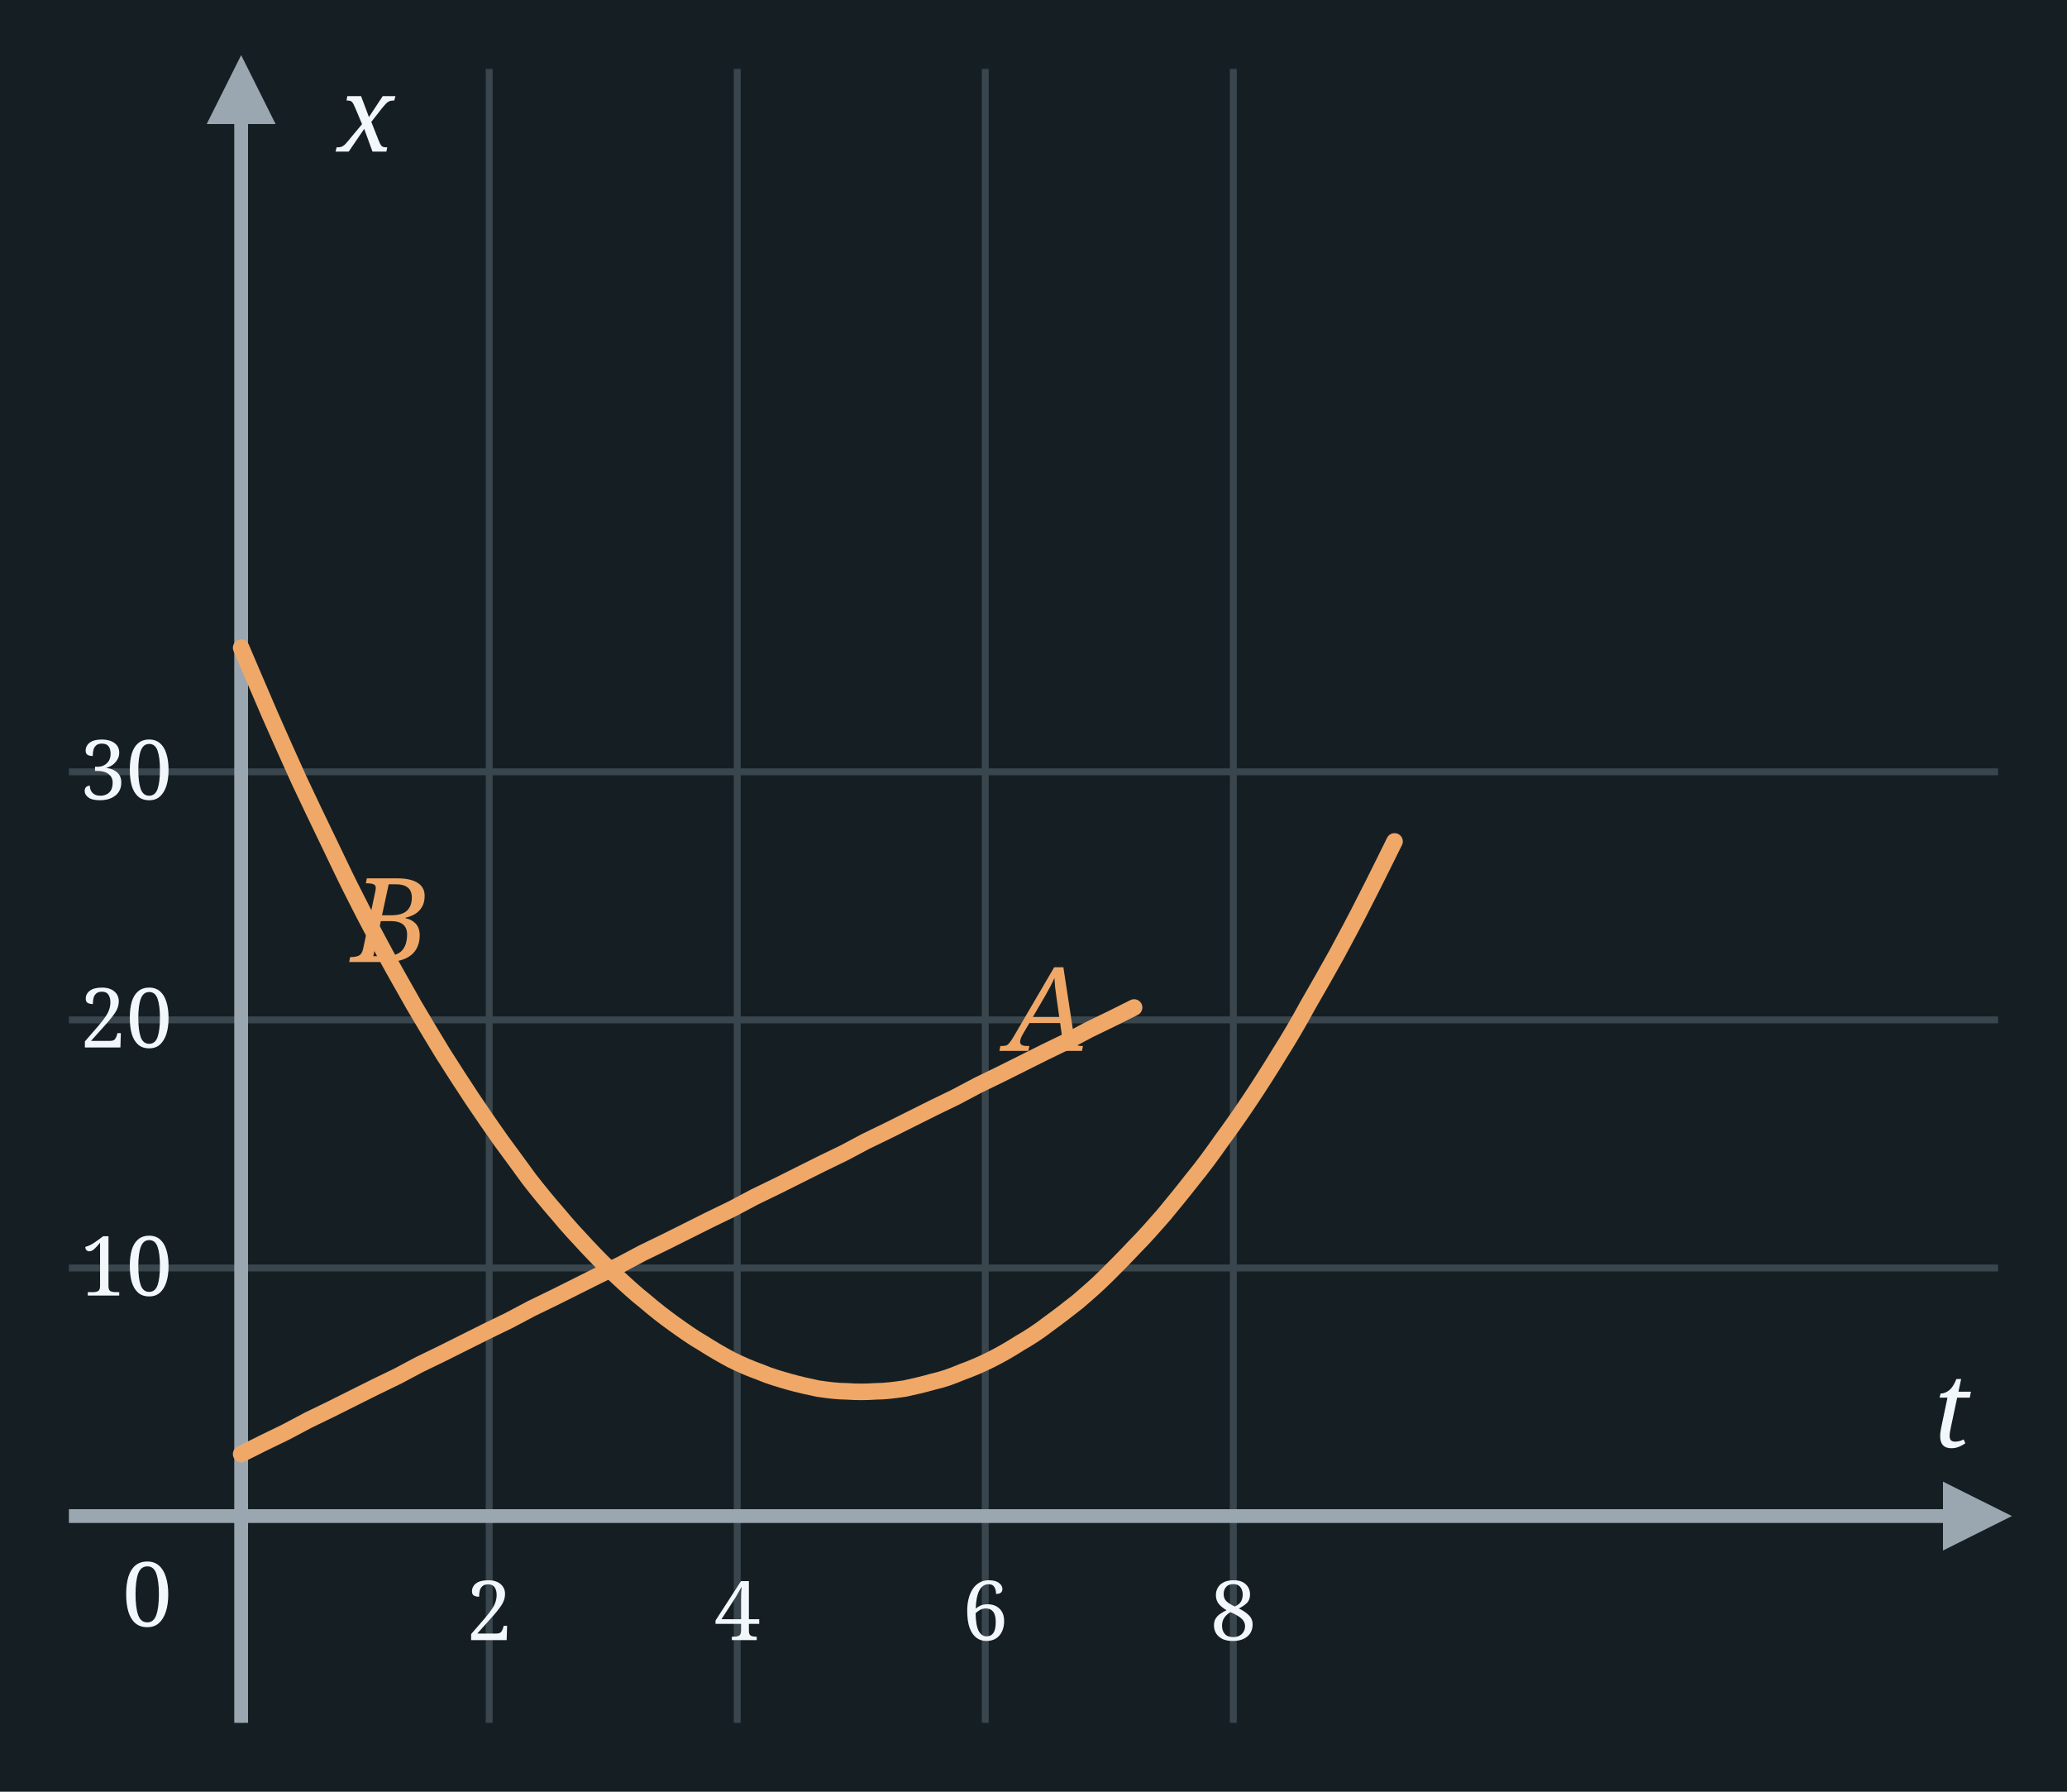
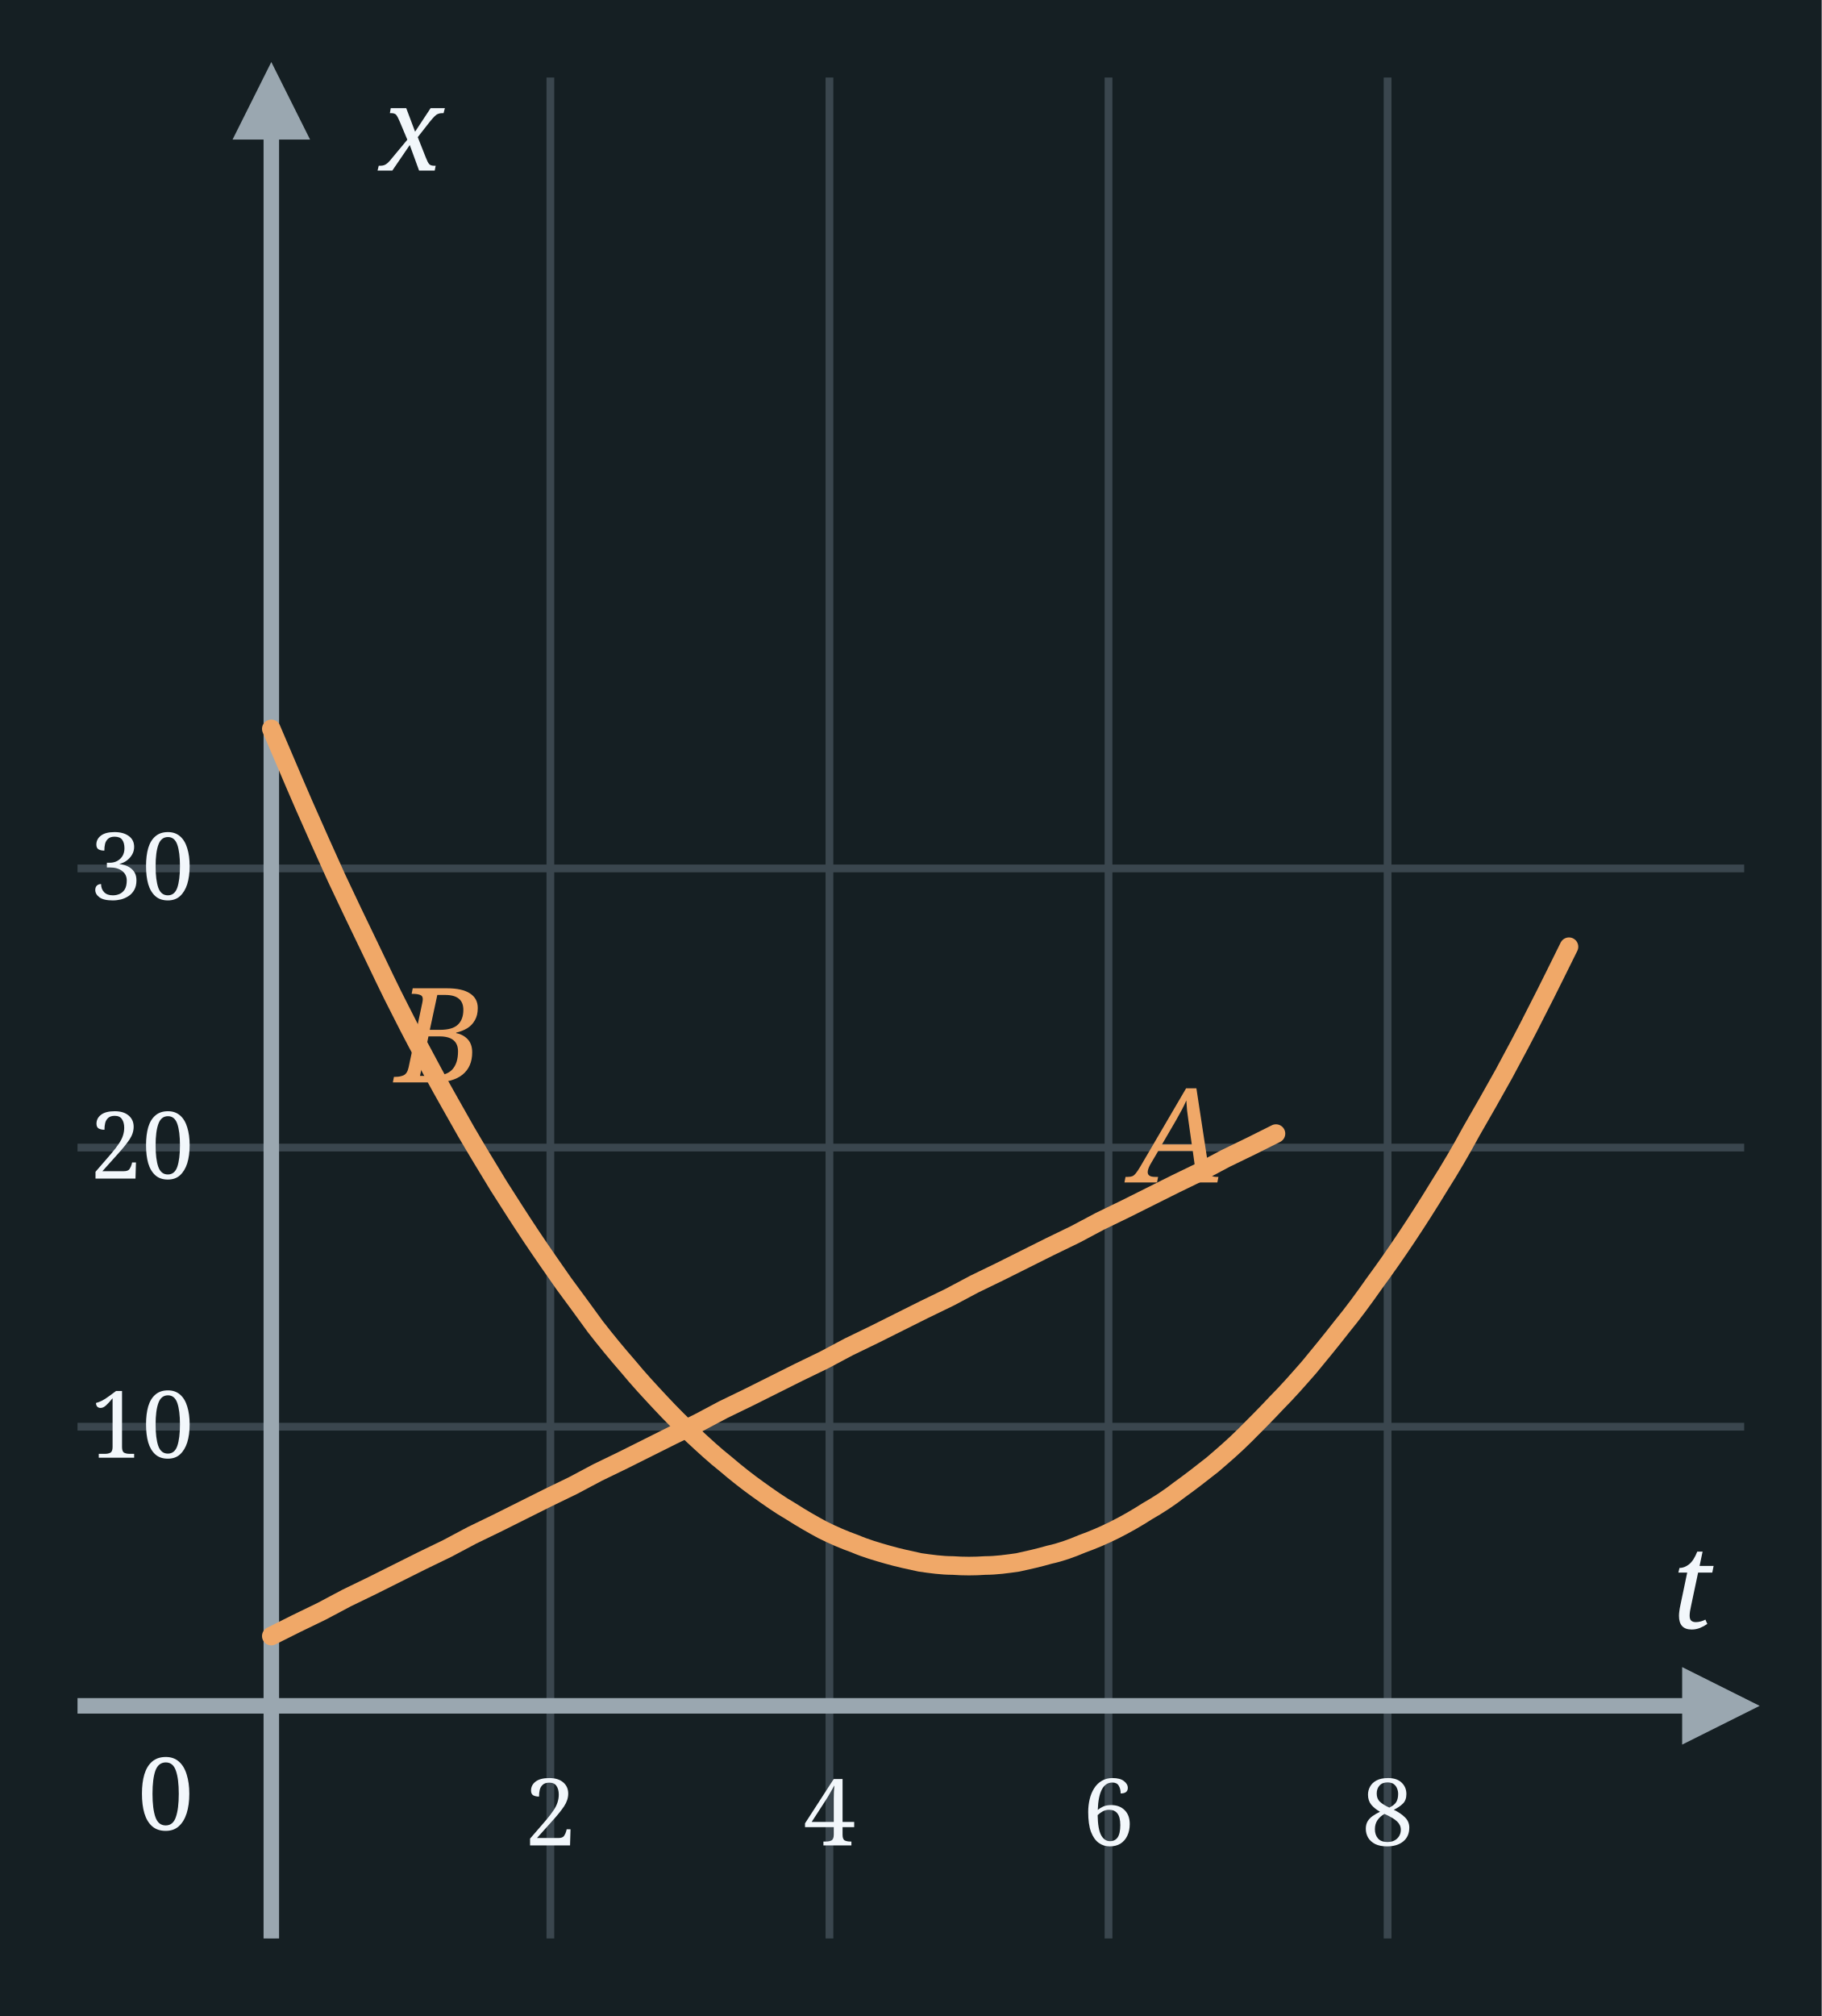
- <svg xmlns="http://www.w3.org/2000/svg" width="300" height="260" viewBox="0 0 300 260">
-   <rect x="0" y="0" width="300" height="260" fill="#151F23" />
+ <svg xmlns="http://www.w3.org/2000/svg" width="235" height="260" viewBox="0 0 235 260">
+   <rect x="0" y="0" width="235" height="260" fill="#151F23" />
  <line x1="35.0" y1="10" x2="35.0" y2="250" stroke="#3A464E" stroke-width="1" />
  <line x1="71.0" y1="10" x2="71.0" y2="250" stroke="#3A464E" stroke-width="1" />
  <line x1="107.0" y1="10" x2="107.0" y2="250" stroke="#3A464E" stroke-width="1" />
  <line x1="143.0" y1="10" x2="143.0" y2="250" stroke="#3A464E" stroke-width="1" />
  <line x1="179.0" y1="10" x2="179.0" y2="250" stroke="#3A464E" stroke-width="1" />
-   <line x1="10" y1="184.0" x2="290" y2="184.0" stroke="#3A464E" stroke-width="1" />
-   <line x1="10" y1="148.0" x2="290" y2="148.0" stroke="#3A464E" stroke-width="1" />
-   <line x1="10" y1="112.0" x2="290" y2="112.0" stroke="#3A464E" stroke-width="1" />
+   <line x1="10" y1="184.0" x2="225" y2="184.0" stroke="#3A464E" stroke-width="1" />
+   <line x1="10" y1="148.0" x2="225" y2="148.0" stroke="#3A464E" stroke-width="1" />
+   <line x1="10" y1="112.0" x2="225" y2="112.0" stroke="#3A464E" stroke-width="1" />
  <line x1="35" y1="250" x2="35" y2="10" stroke="#9AA7B0" stroke-width="2" />
  <polygon points="30,18 40,18 35,8" fill="#9AA7B0" />
-   <line x1="10" y1="220.0" x2="290" y2="220.0" stroke="#9AA7B0" stroke-width="2" />
-   <polygon points="282,215.0 282,225.0 292,220.0" fill="#9AA7B0" />
+   <line x1="10" y1="220.0" x2="225" y2="220.0" stroke="#9AA7B0" stroke-width="2" />
+   <polygon points="217,215.0 217,225.0 227,220.0" fill="#9AA7B0" />
  <text x="25.0" y="236.0" font-family="Georgia, serif" font-weight="normal" font-size="13" fill="#F2F7FB" text-anchor="end">0</text>
-   <text x="286.0" y="210.0" font-family="Georgia, serif" font-style="italic" font-weight="normal" font-size="15" fill="#F2F7FB" text-anchor="end">t</text>
+   <text x="221.0" y="210.0" font-family="Georgia, serif" font-style="italic" font-weight="normal" font-size="15" fill="#F2F7FB" text-anchor="end">t</text>
  <text x="49.0" y="22.0" font-family="Georgia, serif" font-style="italic" font-weight="normal" font-size="15" fill="#F2F7FB" text-anchor="start">x</text>
+   <path d="M 35.0,211.0 L 38.2,209.4 L 41.5,207.8 L 44.7,206.1 L 48.0,204.5 L 51.2,202.9 L 54.4,201.3 L 57.7,199.7 L 60.9,198.0 L 64.2,196.4 L 67.4,194.8 L 70.6,193.2 L 73.9,191.6 L 77.1,189.9 L 80.4,188.3 L 83.6,186.7 L 86.8,185.1 L 90.1,183.5 L 93.3,181.8 L 96.6,180.2 L 99.8,178.6 L 103.0,177.0 L 106.3,175.4 L 109.5,173.7 L 112.8,172.1 L 116.0,170.5 L 119.2,168.9 L 122.5,167.3 L 125.7,165.6 L 129.0,164.0 L 132.2,162.4 L 135.4,160.8 L 138.7,159.2 L 141.9,157.5 L 145.2,155.9 L 148.4,154.3 L 151.6,152.7 L 154.9,151.1 L 158.1,149.4 L 161.4,147.8 L 164.6,146.2" fill="none" stroke="#f0a868" stroke-width="2.4" stroke-linecap="round" stroke-linejoin="round" />
+   <path d="M 35.0,94.0 C 35.7,95.6 37.8,100.6 39.2,103.8 C 40.6,107.0 42.0,110.1 43.4,113.2 C 44.8,116.2 46.2,119.1 47.6,122.0 C 49.0,124.9 50.3,127.7 51.7,130.4 C 53.1,133.2 54.5,135.8 55.9,138.4 C 57.3,141.0 58.7,143.4 60.1,145.9 C 61.5,148.3 62.9,150.6 64.3,152.9 C 65.7,155.1 67.1,157.3 68.5,159.4 C 69.9,161.5 71.3,163.5 72.7,165.5 C 74.1,167.4 75.5,169.3 76.8,171.1 C 78.2,172.9 79.6,174.6 81.0,176.2 C 82.4,177.9 83.8,179.4 85.2,180.9 C 86.6,182.4 88.0,183.8 89.4,185.1 C 90.8,186.4 92.2,187.7 93.6,188.8 C 95.0,190.0 96.4,191.1 97.8,192.1 C 99.2,193.1 100.6,194.1 102.0,194.9 C 103.4,195.8 104.8,196.6 106.1,197.3 C 107.5,198.0 108.9,198.6 110.3,199.1 C 111.7,199.7 113.1,200.1 114.5,200.5 C 115.9,200.9 117.3,201.2 118.7,201.5 C 120.1,201.7 121.5,201.9 122.9,201.9 C 124.3,202.0 125.7,202.0 127.1,201.9 C 128.5,201.9 129.9,201.7 131.3,201.5 C 132.7,201.2 134.0,200.9 135.4,200.5 C 136.8,200.2 138.2,199.7 139.6,199.1 C 141.0,198.6 142.4,198.0 143.8,197.3 C 145.2,196.6 146.6,195.8 148.0,194.9 C 149.4,194.1 150.8,193.2 152.2,192.1 C 153.6,191.1 155.0,190.0 156.4,188.9 C 157.8,187.7 159.2,186.5 160.6,185.1 C 161.9,183.8 163.3,182.4 164.7,180.9 C 166.1,179.5 167.5,177.9 168.9,176.3 C 170.3,174.6 171.7,172.9 173.1,171.1 C 174.5,169.4 175.9,167.5 177.3,165.5 C 178.7,163.6 180.1,161.6 181.5,159.5 C 182.9,157.4 184.3,155.2 185.7,152.9 C 187.1,150.7 188.5,148.3 189.8,145.9 C 191.2,143.5 192.6,141.0 194.0,138.5 C 195.4,135.9 196.8,133.3 198.2,130.5 C 199.6,127.8 201.7,123.5 202.4,122.1 " fill="none" stroke="#f0a868" stroke-width="2.4" stroke-linecap="round" stroke-linejoin="round" />
  <text x="71.0" y="238.0" font-family="Georgia, serif" font-weight="normal" font-size="12" fill="#F2F7FB" text-anchor="middle">2</text>
  <text x="107.0" y="238.0" font-family="Georgia, serif" font-weight="normal" font-size="12" fill="#F2F7FB" text-anchor="middle">4</text>
  <text x="143.0" y="238.0" font-family="Georgia, serif" font-weight="normal" font-size="12" fill="#F2F7FB" text-anchor="middle">6</text>
  <text x="179.0" y="238.0" font-family="Georgia, serif" font-weight="normal" font-size="12" fill="#F2F7FB" text-anchor="middle">8</text>
  <text x="25.0" y="188.0" font-family="Georgia, serif" font-weight="normal" font-size="12" fill="#F2F7FB" text-anchor="end">10</text>
  <text x="25.0" y="152.0" font-family="Georgia, serif" font-weight="normal" font-size="12" fill="#F2F7FB" text-anchor="end">20</text>
  <text x="25.0" y="116.0" font-family="Georgia, serif" font-weight="normal" font-size="12" fill="#F2F7FB" text-anchor="end">30</text>
-   <path d="M 35.0,211.0 L 38.2,209.4 L 41.5,207.8 L 44.7,206.1 L 48.0,204.5 L 51.2,202.9 L 54.4,201.3 L 57.7,199.7 L 60.9,198.0 L 64.2,196.4 L 67.4,194.8 L 70.6,193.2 L 73.9,191.6 L 77.1,189.9 L 80.4,188.3 L 83.6,186.7 L 86.8,185.1 L 90.1,183.5 L 93.3,181.8 L 96.6,180.2 L 99.8,178.6 L 103.0,177.0 L 106.3,175.4 L 109.5,173.7 L 112.8,172.1 L 116.0,170.5 L 119.2,168.9 L 122.5,167.3 L 125.7,165.6 L 129.0,164.0 L 132.2,162.4 L 135.4,160.8 L 138.7,159.2 L 141.9,157.5 L 145.2,155.9 L 148.4,154.3 L 151.6,152.7 L 154.9,151.1 L 158.1,149.4 L 161.4,147.8 L 164.6,146.2" fill="none" stroke="#f0a868" stroke-width="2.4" stroke-linecap="round" stroke-linejoin="round" />
-   <path d="M 35.0,94.0 C 35.7,95.6 37.8,100.6 39.2,103.8 C 40.6,107.0 42.0,110.1 43.4,113.2 C 44.8,116.2 46.2,119.1 47.6,122.0 C 49.0,124.9 50.3,127.7 51.7,130.4 C 53.1,133.2 54.5,135.8 55.9,138.4 C 57.3,141.0 58.7,143.4 60.1,145.9 C 61.5,148.3 62.9,150.6 64.3,152.9 C 65.7,155.1 67.1,157.3 68.5,159.4 C 69.9,161.5 71.3,163.5 72.7,165.5 C 74.1,167.4 75.5,169.3 76.8,171.1 C 78.2,172.9 79.6,174.6 81.0,176.2 C 82.4,177.9 83.8,179.4 85.2,180.9 C 86.6,182.4 88.0,183.8 89.4,185.1 C 90.8,186.4 92.2,187.7 93.6,188.8 C 95.0,190.0 96.4,191.1 97.8,192.1 C 99.2,193.1 100.6,194.1 102.0,194.9 C 103.4,195.8 104.8,196.6 106.1,197.3 C 107.5,198.0 108.9,198.6 110.3,199.1 C 111.7,199.7 113.1,200.1 114.5,200.5 C 115.9,200.9 117.3,201.2 118.7,201.5 C 120.1,201.7 121.5,201.9 122.9,201.9 C 124.3,202.0 125.7,202.0 127.1,201.9 C 128.5,201.9 129.9,201.7 131.3,201.5 C 132.7,201.2 134.0,200.9 135.4,200.5 C 136.8,200.2 138.2,199.7 139.6,199.1 C 141.0,198.6 142.4,198.0 143.8,197.3 C 145.2,196.6 146.6,195.8 148.0,194.9 C 149.4,194.1 150.8,193.2 152.2,192.1 C 153.6,191.1 155.0,190.0 156.4,188.9 C 157.8,187.7 159.2,186.5 160.6,185.1 C 161.9,183.8 163.3,182.4 164.7,180.9 C 166.1,179.5 167.5,177.9 168.9,176.3 C 170.3,174.6 171.7,172.9 173.1,171.1 C 174.5,169.4 175.9,167.5 177.3,165.5 C 178.7,163.6 180.1,161.6 181.5,159.5 C 182.9,157.4 184.3,155.2 185.7,152.9 C 187.1,150.7 188.5,148.3 189.8,145.9 C 191.2,143.5 192.6,141.0 194.0,138.5 C 195.4,135.9 196.8,133.3 198.2,130.5 C 199.6,127.8 201.7,123.5 202.4,122.1 " fill="none" stroke="#f0a868" stroke-width="2.4" stroke-linecap="round" stroke-linejoin="round" />
  <text x="152.0" y="152.5" font-family="Georgia, serif" font-style="italic" font-weight="normal" font-size="17" fill="#f0a868" text-anchor="middle">A</text>
  <text x="56.6" y="139.6" font-family="Georgia, serif" font-style="italic" font-weight="normal" font-size="17" fill="#f0a868" text-anchor="middle">B</text>
</svg>
